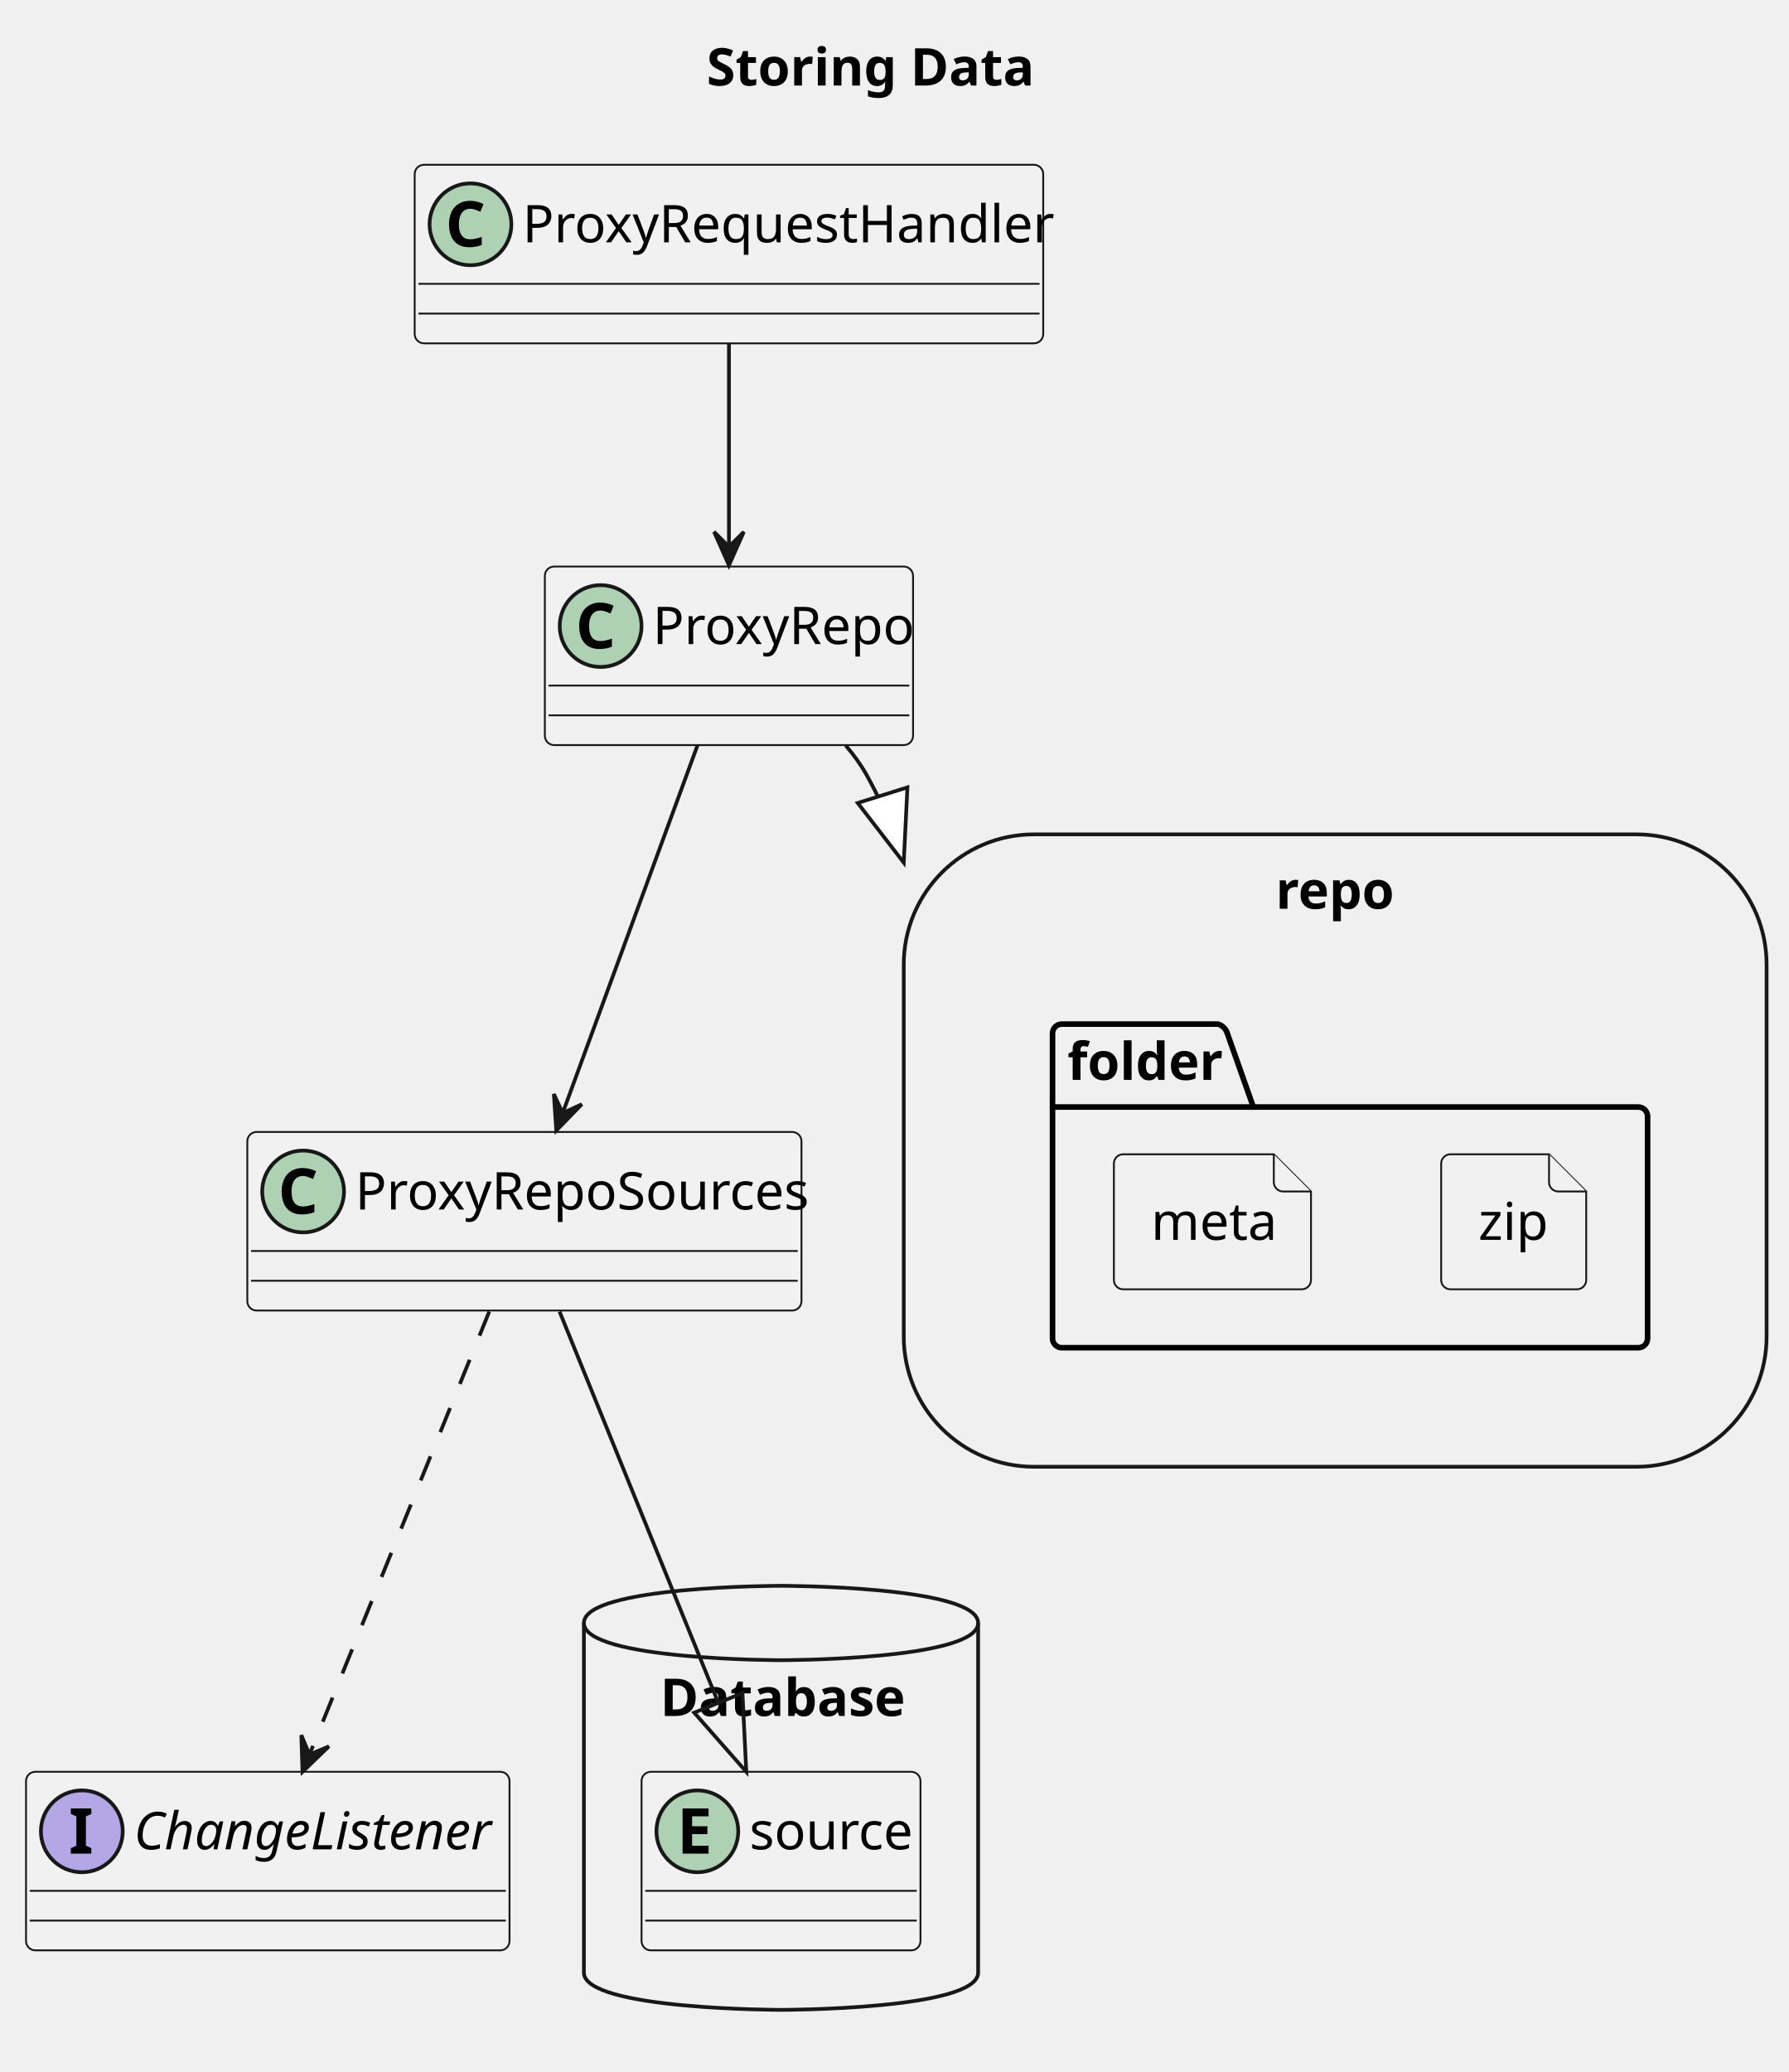
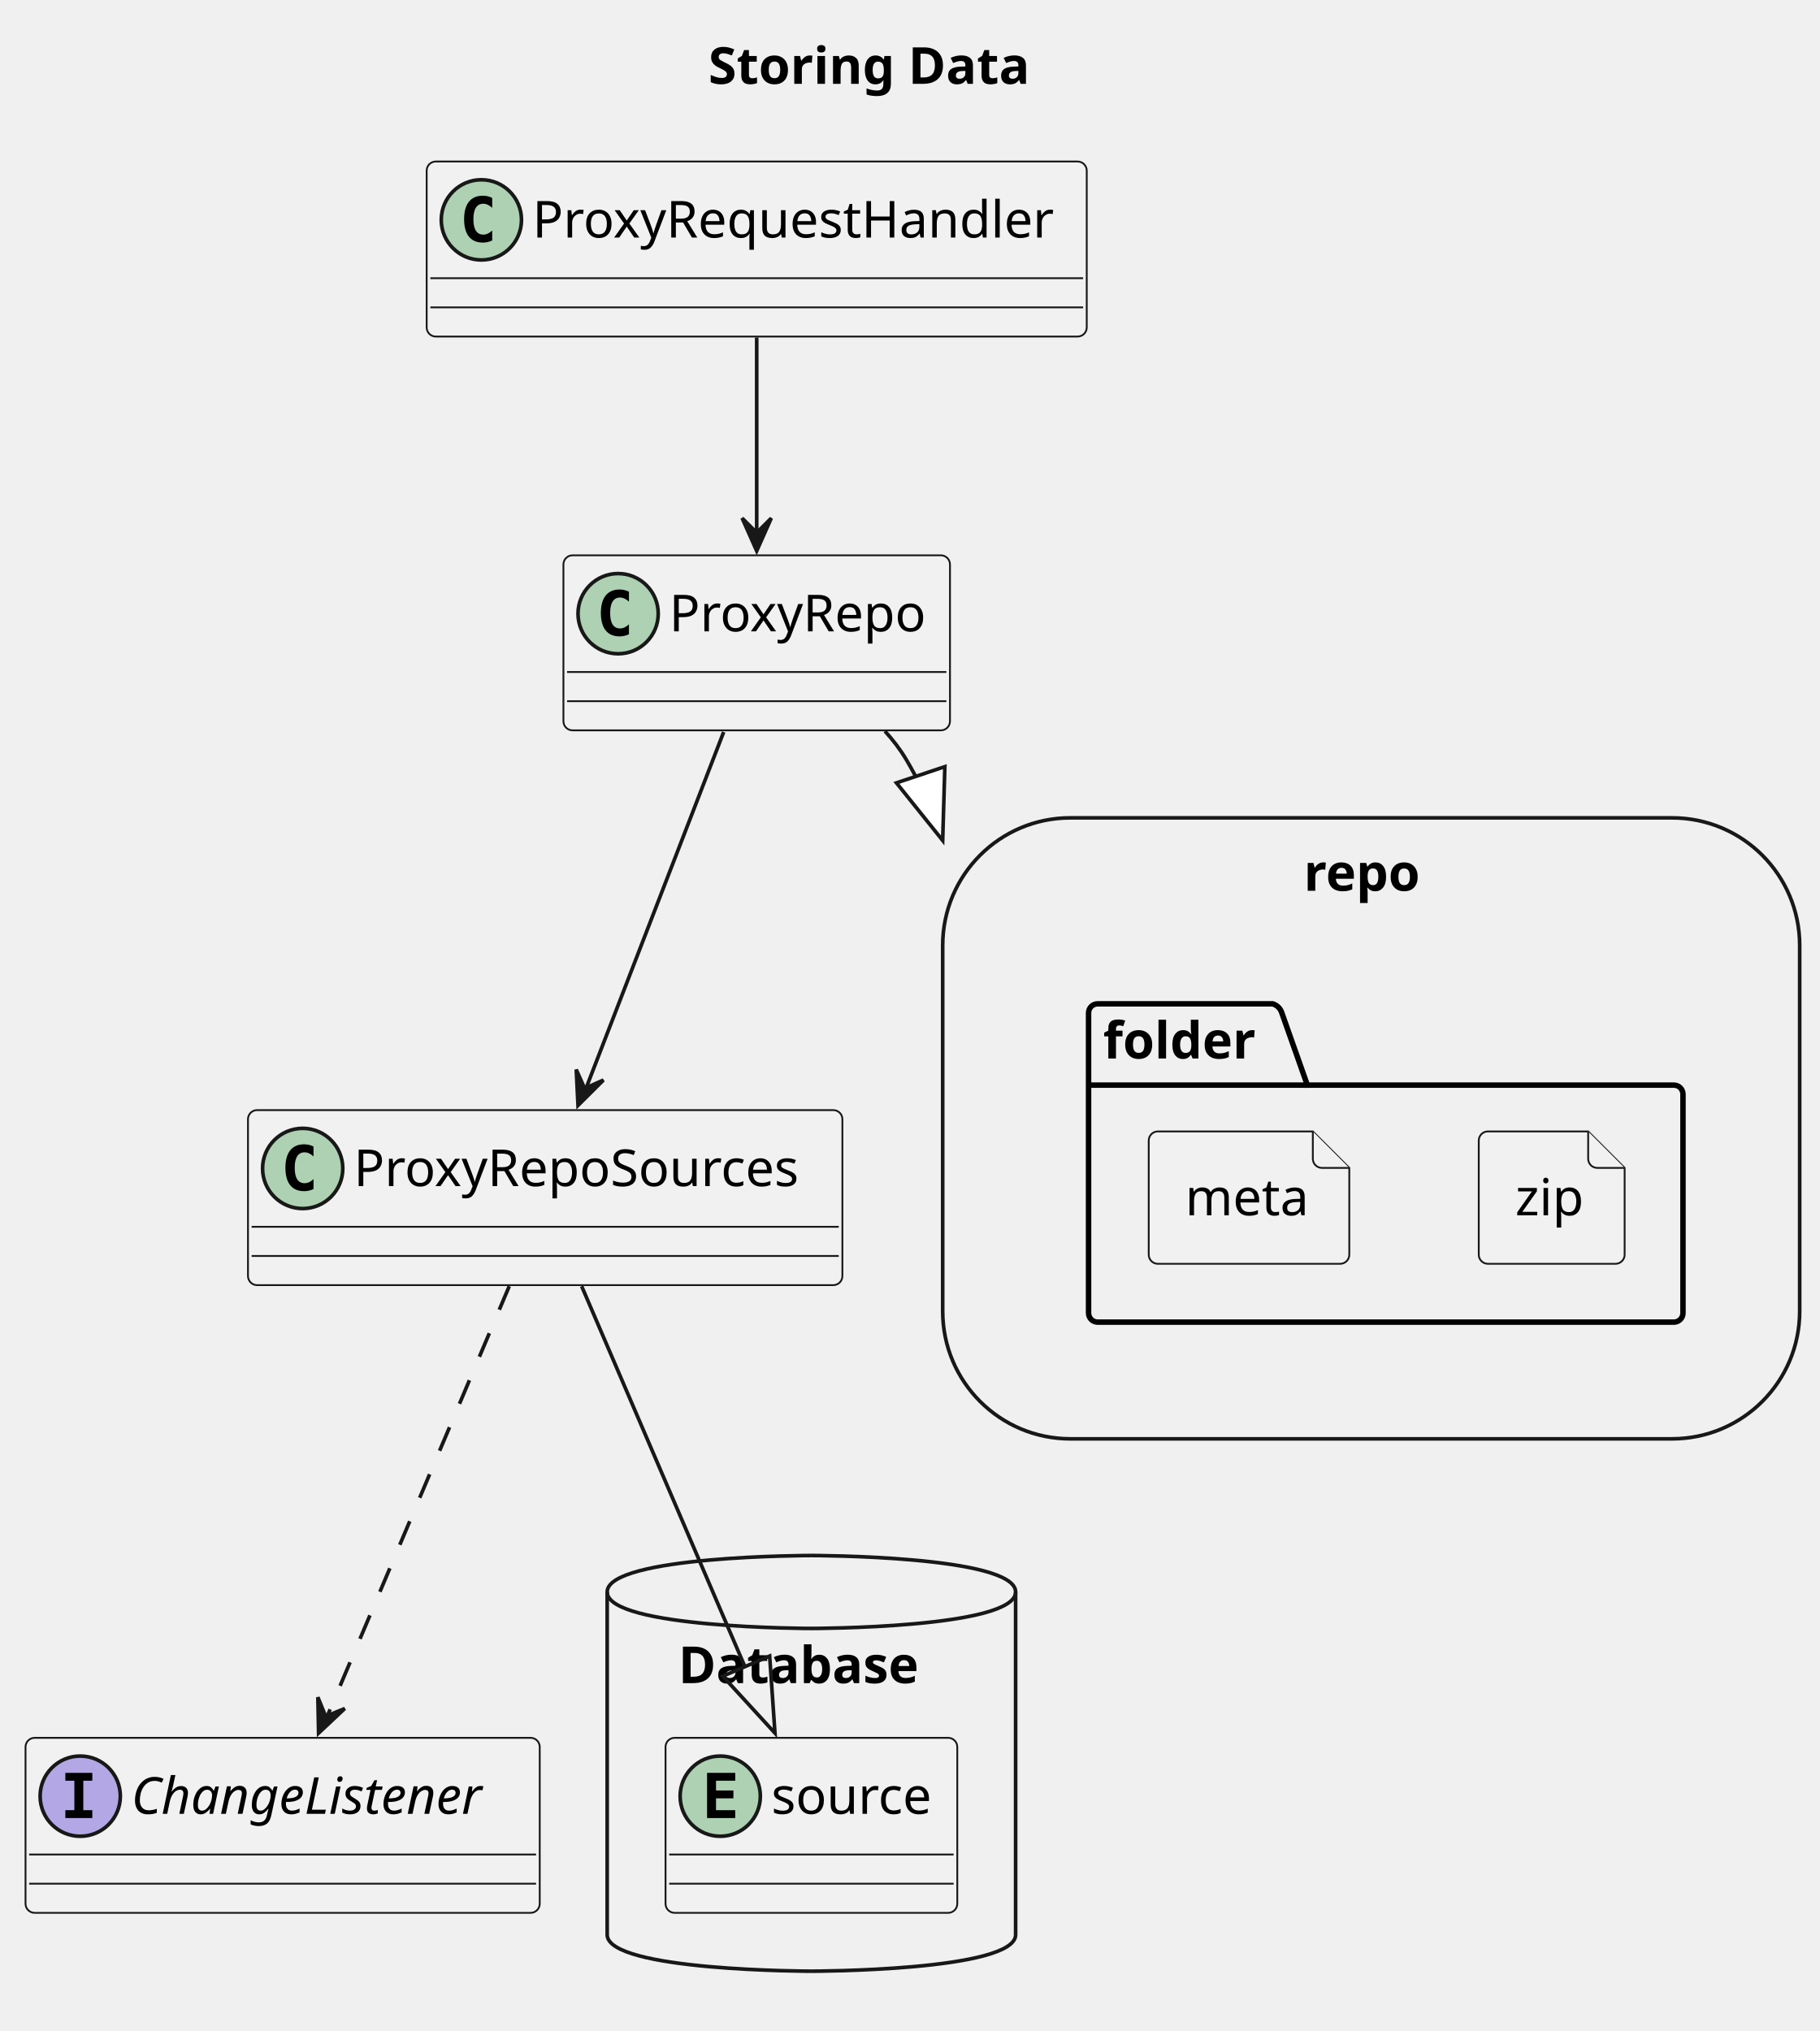
- <svg xmlns="http://www.w3.org/2000/svg" contentStyleType="text/css" height="557px" preserveAspectRatio="none" style="width:481px;height:557px;background:#FFFFFF;" version="1.1" viewBox="0 0 481 557" width="481px" zoomAndPan="magnify">
+ <svg xmlns="http://www.w3.org/2000/svg" contentStyleType="text/css" height="557px" preserveAspectRatio="none" style="width:499px;height:557px;background:#FFFFFF;" version="1.1" viewBox="0 0 499 557" width="499px" zoomAndPan="magnify">
  <defs />
  <g>
-     <text fill="#000000" font-family="sans-serif" font-size="14" font-weight="bold" lengthAdjust="spacing" textLength="87" x="190" y="22.995">Storing Data</text>
+     <text fill="#000000" font-family="sans-serif" font-size="14" font-weight="bold" lengthAdjust="spacing" textLength="97" x="194.25" y="22.995">Storing Data</text>
    <g id="cluster_repo">
-       <rect fill="none" height="170" rx="35" ry="35" style="stroke:#181818;stroke-width:1.0;" width="232" x="243" y="224.297" />
-       <text fill="#000000" font-family="sans-serif" font-size="14" font-weight="bold" lengthAdjust="spacing" textLength="32" x="343" y="244.292">repo</text>
+       <rect fill="none" height="170.3" rx="35" ry="35" style="stroke:#181818;stroke-width:1.0;" width="235" x="258.5" y="224.297" />
+       <text fill="#000000" font-family="sans-serif" font-size="14" font-weight="bold" lengthAdjust="spacing" textLength="37" x="357.5" y="244.292">repo</text>
    </g>
    <g id="cluster_folder">
-       <path d="M285.5,275.297 L327.5,275.297 A3.75,3.75 0 0 1 330,277.797 L337,297.594 L440.5,297.594 A2.5,2.5 0 0 1 443,300.094 L443,359.797 A2.5,2.5 0 0 1 440.5,362.297 L285.5,362.297 A2.5,2.5 0 0 1 283,359.797 L283,277.797 A2.5,2.5 0 0 1 285.5,275.297 " fill="none" style="stroke:#000000;stroke-width:1.5;" />
-       <line style="stroke:#000000;stroke-width:1.5;" x1="283" x2="337" y1="297.594" y2="297.594" />
-       <text fill="#000000" font-family="sans-serif" font-size="14" font-weight="bold" lengthAdjust="spacing" textLength="41" x="287" y="290.292">folder</text>
+       <path d="M301,275.297 L349,275.297 A3.75,3.75 0 0 1 351.5,277.797 L358.5,297.594 L459,297.594 A2.5,2.5 0 0 1 461.5,300.094 L461.5,360.097 A2.5,2.5 0 0 1 459,362.597 L301,362.597 A2.5,2.5 0 0 1 298.5,360.097 L298.5,277.797 A2.5,2.5 0 0 1 301,275.297 " fill="none" style="stroke:#000000;stroke-width:1.5;" />
+       <line style="stroke:#000000;stroke-width:1.5;" x1="298.5" x2="358.5" y1="297.594" y2="297.594" />
+       <text fill="#000000" font-family="sans-serif" font-size="14" font-weight="bold" lengthAdjust="spacing" textLength="47" x="302.5" y="290.292">folder</text>
    </g>
    <g id="cluster_Database">
-       <path d="M157,436.297 C157,426.297 210,426.297 210,426.297 C210,426.297 263,426.297 263,436.297 L263,530.297 C263,540.297 210,540.297 210,540.297 C210,540.297 157,540.297 157,530.297 L157,436.297 " fill="none" style="stroke:#181818;stroke-width:1.0;" />
-       <path d="M157,436.297 C157,446.297 210,446.297 210,446.297 C210,446.297 263,446.297 263,436.297 " fill="none" style="stroke:#181818;stroke-width:1.0;" />
-       <text fill="#000000" font-family="sans-serif" font-size="14" font-weight="bold" lengthAdjust="spacing" textLength="65" x="177.5" y="461.292">Database</text>
+       <path d="M166.5,436.597 C166.5,426.597 222.5,426.597 222.5,426.597 C222.5,426.597 278.5,426.597 278.5,436.597 L278.5,530.597 C278.5,540.597 222.5,540.597 222.5,540.597 C222.5,540.597 166.5,540.597 166.5,530.597 L166.5,436.597 " fill="none" style="stroke:#181818;stroke-width:1.0;" />
+       <path d="M166.5,436.597 C166.5,446.597 222.5,446.597 222.5,446.597 C222.5,446.597 278.5,446.597 278.5,436.597 " fill="none" style="stroke:#181818;stroke-width:1.0;" />
+       <text fill="#000000" font-family="sans-serif" font-size="14" font-weight="bold" lengthAdjust="spacing" textLength="73" x="186" y="461.592">Database</text>
    </g>
    <g id="elem_zip">
-       <path d="M387.5,312.797 L387.5,344.094 A2.5,2.5 0 0 0 390,346.594 L424,346.594 A2.5,2.5 0 0 0 426.5,344.094 L426.5,320.297 L416.5,310.297 L390,310.297 A2.5,2.5 0 0 0 387.5,312.797 " fill="#F1F1F1" style="stroke:#181818;stroke-width:0.5;" />
-       <path d="M416.5,310.297 L416.5,317.797 A2.5,2.5 0 0 0 419,320.297 L426.5,320.297 " fill="#F1F1F1" style="stroke:#181818;stroke-width:0.5;" />
-       <text fill="#000000" font-family="sans-serif" font-size="14" lengthAdjust="spacing" textLength="19" x="397.5" y="333.292">zip</text>
+       <path d="M405.5,312.797 L405.5,344.094 A2.5,2.5 0 0 0 408,346.594 L443,346.594 A2.5,2.5 0 0 0 445.5,344.094 L445.5,320.297 L435.5,310.297 L408,310.297 A2.5,2.5 0 0 0 405.5,312.797 " fill="#F1F1F1" style="stroke:#181818;stroke-width:0.5;" />
+       <path d="M435.5,310.297 L435.5,317.797 A2.5,2.5 0 0 0 438,320.297 L445.5,320.297 " fill="#F1F1F1" style="stroke:#181818;stroke-width:0.5;" />
+       <text fill="#000000" font-family="sans-serif" font-size="14" lengthAdjust="spacing" textLength="20" x="415.5" y="333.292">zip</text>
    </g>
    <g id="elem_meta">
-       <path d="M299.5,312.797 L299.5,344.094 A2.5,2.5 0 0 0 302,346.594 L350,346.594 A2.5,2.5 0 0 0 352.5,344.094 L352.5,320.297 L342.5,310.297 L302,310.297 A2.5,2.5 0 0 0 299.5,312.797 " fill="#F1F1F1" style="stroke:#181818;stroke-width:0.5;" />
-       <path d="M342.5,310.297 L342.5,317.797 A2.5,2.5 0 0 0 345,320.297 L352.5,320.297 " fill="#F1F1F1" style="stroke:#181818;stroke-width:0.5;" />
-       <text fill="#000000" font-family="sans-serif" font-size="14" lengthAdjust="spacing" textLength="33" x="309.5" y="333.292">meta</text>
+       <path d="M315,312.797 L315,344.094 A2.5,2.5 0 0 0 317.5,346.594 L367.5,346.594 A2.5,2.5 0 0 0 370,344.094 L370,320.297 L360,310.297 L317.5,310.297 A2.5,2.5 0 0 0 315,312.797 " fill="#F1F1F1" style="stroke:#181818;stroke-width:0.5;" />
+       <path d="M360,310.297 L360,317.797 A2.5,2.5 0 0 0 362.5,320.297 L370,320.297 " fill="#F1F1F1" style="stroke:#181818;stroke-width:0.5;" />
+       <text fill="#000000" font-family="sans-serif" font-size="14" lengthAdjust="spacing" textLength="35" x="325" y="333.292">meta</text>
    </g>
    <g id="elem_source">
-       <rect codeLine="25" fill="#F1F1F1" height="48" id="source" rx="2.5" ry="2.5" style="stroke:#181818;stroke-width:0.5;" width="75" x="172.5" y="476.297" />
-       <ellipse cx="187.5" cy="492.297" fill="#ADD1B2" rx="11" ry="11" style="stroke:#181818;stroke-width:1.0;" />
-       <path d="M190.516,498.297 L183.531,498.297 L183.531,486.156 L190.516,486.156 L190.516,488.266 L186.094,488.266 L186.094,490.938 L190.203,490.938 L190.203,493.047 L186.094,493.047 L186.094,496.172 L190.516,496.172 L190.516,498.297 Z " fill="#000000" />
-       <text fill="#000000" font-family="sans-serif" font-size="14" lengthAdjust="spacing" textLength="43" x="201.5" y="497.144">source</text>
-       <line style="stroke:#181818;stroke-width:0.5;" x1="173.5" x2="246.5" y1="508.297" y2="508.297" />
-       <line style="stroke:#181818;stroke-width:0.5;" x1="173.5" x2="246.5" y1="516.297" y2="516.297" />
+       <rect codeLine="25" fill="#F1F1F1" height="48" id="source" rx="2.5" ry="2.5" style="stroke:#181818;stroke-width:0.5;" width="80" x="182.5" y="476.597" />
+       <ellipse cx="197.5" cy="492.597" fill="#ADD1B2" rx="11" ry="11" style="stroke:#181818;stroke-width:1.0;" />
+       <path d="M201.609,498.597 L193.891,498.597 L193.891,486.206 L201.609,486.206 L201.609,488.363 L196.344,488.363 L196.344,491.034 L201.109,491.034 L201.109,493.191 L196.344,493.191 L196.344,496.441 L201.609,496.441 L201.609,498.597 Z " fill="#000000" />
+       <text fill="#000000" font-family="sans-serif" font-size="14" lengthAdjust="spacing" textLength="48" x="211.5" y="497.444">source</text>
+       <line style="stroke:#181818;stroke-width:0.5;" x1="183.5" x2="261.5" y1="508.597" y2="508.597" />
+       <line style="stroke:#181818;stroke-width:0.5;" x1="183.5" x2="261.5" y1="516.597" y2="516.597" />
    </g>
    <g id="elem_ProxyRequestHandler">
-       <rect codeLine="4" fill="#F1F1F1" height="48" id="ProxyRequestHandler" rx="2.5" ry="2.5" style="stroke:#181818;stroke-width:0.5;" width="169" x="111.5" y="44.297" />
-       <ellipse cx="126.5" cy="60.297" fill="#ADD1B2" rx="11" ry="11" style="stroke:#181818;stroke-width:1.0;" />
-       <path d="M126.438,56.125 Q125.688,56.125 125.125,56.422 Q124.562,56.703 124.172,57.234 Q123.781,57.766 123.578,58.547 Q123.391,59.312 123.391,60.266 Q123.391,61.234 123.562,62 Q123.75,62.75 124.109,63.266 Q124.484,63.781 125.062,64.062 Q125.641,64.328 126.438,64.328 Q127.172,64.328 127.906,64.156 Q128.656,63.984 129.531,63.688 L129.531,65.844 Q129.125,66 128.734,66.125 Q128.344,66.234 127.938,66.312 Q127.531,66.391 127.109,66.422 Q126.688,66.469 126.188,66.469 Q124.781,66.469 123.75,66.016 Q122.734,65.562 122.062,64.75 Q121.391,63.938 121.062,62.797 Q120.734,61.641 120.734,60.25 Q120.734,58.875 121.109,57.719 Q121.484,56.562 122.203,55.734 Q122.922,54.906 123.984,54.453 Q125.047,53.984 126.438,53.984 Q127.344,53.984 128.25,54.219 Q129.156,54.438 129.984,54.844 L129.156,56.938 Q128.469,56.609 127.781,56.375 Q127.094,56.125 126.438,56.125 Z " fill="#000000" />
-       <text fill="#000000" font-family="sans-serif" font-size="14" lengthAdjust="spacing" textLength="137" x="140.5" y="65.144">ProxyRequestHandler</text>
-       <line style="stroke:#181818;stroke-width:0.5;" x1="112.5" x2="279.5" y1="76.297" y2="76.297" />
-       <line style="stroke:#181818;stroke-width:0.5;" x1="112.5" x2="279.5" y1="84.297" y2="84.297" />
+       <rect codeLine="4" fill="#F1F1F1" height="48" id="ProxyRequestHandler" rx="2.5" ry="2.5" style="stroke:#181818;stroke-width:0.5;" width="181" x="117" y="44.297" />
+       <ellipse cx="132" cy="60.297" fill="#ADD1B2" rx="11" ry="11" style="stroke:#181818;stroke-width:1.0;" />
+       <path d="M134.969,65.938 Q134.391,66.234 133.75,66.375 Q133.109,66.531 132.406,66.531 Q129.906,66.531 128.578,64.891 Q127.266,63.234 127.266,60.109 Q127.266,56.984 128.578,55.328 Q129.906,53.672 132.406,53.672 Q133.109,53.672 133.75,53.828 Q134.406,53.984 134.969,54.281 L134.969,57 Q134.344,56.422 133.75,56.156 Q133.156,55.875 132.531,55.875 Q131.188,55.875 130.5,56.953 Q129.812,58.016 129.812,60.109 Q129.812,62.203 130.5,63.281 Q131.188,64.344 132.531,64.344 Q133.156,64.344 133.75,64.078 Q134.344,63.797 134.969,63.219 L134.969,65.938 Z " fill="#000000" />
+       <text fill="#000000" font-family="sans-serif" font-size="14" lengthAdjust="spacing" textLength="149" x="146" y="65.144">ProxyRequestHandler</text>
+       <line style="stroke:#181818;stroke-width:0.5;" x1="118" x2="297" y1="76.297" y2="76.297" />
+       <line style="stroke:#181818;stroke-width:0.5;" x1="118" x2="297" y1="84.297" y2="84.297" />
    </g>
    <g id="elem_ProxyRepo">
-       <rect codeLine="7" fill="#F1F1F1" height="48" id="ProxyRepo" rx="2.5" ry="2.5" style="stroke:#181818;stroke-width:0.5;" width="99" x="146.5" y="152.297" />
-       <ellipse cx="161.5" cy="168.297" fill="#ADD1B2" rx="11" ry="11" style="stroke:#181818;stroke-width:1.0;" />
-       <path d="M161.438,164.125 Q160.688,164.125 160.125,164.422 Q159.562,164.703 159.172,165.234 Q158.781,165.766 158.578,166.547 Q158.391,167.312 158.391,168.266 Q158.391,169.234 158.562,170 Q158.75,170.75 159.109,171.266 Q159.484,171.781 160.062,172.062 Q160.641,172.328 161.438,172.328 Q162.172,172.328 162.906,172.156 Q163.656,171.984 164.531,171.688 L164.531,173.844 Q164.125,174 163.734,174.125 Q163.344,174.234 162.938,174.312 Q162.531,174.391 162.109,174.422 Q161.688,174.469 161.188,174.469 Q159.781,174.469 158.75,174.016 Q157.734,173.562 157.062,172.75 Q156.391,171.938 156.062,170.797 Q155.734,169.641 155.734,168.25 Q155.734,166.875 156.109,165.719 Q156.484,164.562 157.203,163.734 Q157.922,162.906 158.984,162.453 Q160.047,161.984 161.438,161.984 Q162.344,161.984 163.25,162.219 Q164.156,162.438 164.984,162.844 L164.156,164.938 Q163.469,164.609 162.781,164.375 Q162.094,164.125 161.438,164.125 Z " fill="#000000" />
-       <text fill="#000000" font-family="sans-serif" font-size="14" lengthAdjust="spacing" textLength="67" x="175.5" y="173.144">ProxyRepo</text>
-       <line style="stroke:#181818;stroke-width:0.5;" x1="147.5" x2="244.5" y1="184.297" y2="184.297" />
-       <line style="stroke:#181818;stroke-width:0.5;" x1="147.5" x2="244.5" y1="192.297" y2="192.297" />
+       <rect codeLine="7" fill="#F1F1F1" height="48" id="ProxyRepo" rx="2.5" ry="2.5" style="stroke:#181818;stroke-width:0.5;" width="106" x="154.5" y="152.297" />
+       <ellipse cx="169.5" cy="168.297" fill="#ADD1B2" rx="11" ry="11" style="stroke:#181818;stroke-width:1.0;" />
+       <path d="M172.469,173.938 Q171.891,174.234 171.25,174.375 Q170.609,174.531 169.906,174.531 Q167.406,174.531 166.078,172.891 Q164.766,171.234 164.766,168.109 Q164.766,164.984 166.078,163.328 Q167.406,161.672 169.906,161.672 Q170.609,161.672 171.25,161.828 Q171.906,161.984 172.469,162.281 L172.469,165 Q171.844,164.422 171.25,164.156 Q170.656,163.875 170.031,163.875 Q168.688,163.875 168,164.953 Q167.312,166.016 167.312,168.109 Q167.312,170.203 168,171.281 Q168.688,172.344 170.031,172.344 Q170.656,172.344 171.25,172.078 Q171.844,171.797 172.469,171.219 L172.469,173.938 Z " fill="#000000" />
+       <text fill="#000000" font-family="sans-serif" font-size="14" lengthAdjust="spacing" textLength="74" x="183.5" y="173.144">ProxyRepo</text>
+       <line style="stroke:#181818;stroke-width:0.5;" x1="155.5" x2="259.5" y1="184.297" y2="184.297" />
+       <line style="stroke:#181818;stroke-width:0.5;" x1="155.5" x2="259.5" y1="192.297" y2="192.297" />
    </g>
    <g id="elem_ProxyRepoSources">
-       <rect codeLine="10" fill="#F1F1F1" height="48" id="ProxyRepoSources" rx="2.5" ry="2.5" style="stroke:#181818;stroke-width:0.5;" width="149" x="66.5" y="304.297" />
-       <ellipse cx="81.5" cy="320.297" fill="#ADD1B2" rx="11" ry="11" style="stroke:#181818;stroke-width:1.0;" />
-       <path d="M81.438,316.125 Q80.688,316.125 80.125,316.422 Q79.562,316.703 79.172,317.234 Q78.781,317.766 78.578,318.547 Q78.391,319.312 78.391,320.266 Q78.391,321.234 78.562,322 Q78.75,322.75 79.109,323.266 Q79.484,323.781 80.062,324.062 Q80.641,324.328 81.438,324.328 Q82.172,324.328 82.906,324.156 Q83.656,323.984 84.531,323.688 L84.531,325.844 Q84.125,326 83.734,326.125 Q83.344,326.234 82.938,326.312 Q82.531,326.391 82.109,326.422 Q81.688,326.469 81.188,326.469 Q79.781,326.469 78.75,326.016 Q77.734,325.562 77.062,324.75 Q76.391,323.938 76.062,322.797 Q75.734,321.641 75.734,320.25 Q75.734,318.875 76.109,317.719 Q76.484,316.562 77.203,315.734 Q77.922,314.906 78.984,314.453 Q80.047,313.984 81.438,313.984 Q82.344,313.984 83.25,314.219 Q84.156,314.438 84.984,314.844 L84.156,316.938 Q83.469,316.609 82.781,316.375 Q82.094,316.125 81.438,316.125 Z " fill="#000000" />
-       <text fill="#000000" font-family="sans-serif" font-size="14" lengthAdjust="spacing" textLength="117" x="95.5" y="325.144">ProxyRepoSources</text>
-       <line style="stroke:#181818;stroke-width:0.5;" x1="67.5" x2="214.5" y1="336.297" y2="336.297" />
-       <line style="stroke:#181818;stroke-width:0.5;" x1="67.5" x2="214.5" y1="344.297" y2="344.297" />
+       <rect codeLine="10" fill="#F1F1F1" height="48" id="ProxyRepoSources" rx="2.5" ry="2.5" style="stroke:#181818;stroke-width:0.5;" width="163" x="68" y="304.447" />
+       <ellipse cx="83" cy="320.447" fill="#ADD1B2" rx="11" ry="11" style="stroke:#181818;stroke-width:1.0;" />
+       <path d="M85.969,326.087 Q85.391,326.384 84.75,326.525 Q84.109,326.681 83.406,326.681 Q80.906,326.681 79.578,325.041 Q78.266,323.384 78.266,320.259 Q78.266,317.134 79.578,315.478 Q80.906,313.822 83.406,313.822 Q84.109,313.822 84.75,313.978 Q85.406,314.134 85.969,314.431 L85.969,317.15 Q85.344,316.572 84.75,316.306 Q84.156,316.025 83.531,316.025 Q82.188,316.025 81.5,317.103 Q80.812,318.166 80.812,320.259 Q80.812,322.353 81.5,323.431 Q82.188,324.494 83.531,324.494 Q84.156,324.494 84.75,324.228 Q85.344,323.947 85.969,323.369 L85.969,326.087 Z " fill="#000000" />
+       <text fill="#000000" font-family="sans-serif" font-size="14" lengthAdjust="spacing" textLength="131" x="97" y="325.294">ProxyRepoSources</text>
+       <line style="stroke:#181818;stroke-width:0.5;" x1="69" x2="230" y1="336.447" y2="336.447" />
+       <line style="stroke:#181818;stroke-width:0.5;" x1="69" x2="230" y1="344.447" y2="344.447" />
    </g>
    <g id="elem_ChangeListener">
-       <rect codeLine="30" fill="#F1F1F1" height="48" id="ChangeListener" rx="2.5" ry="2.5" style="stroke:#181818;stroke-width:0.5;" width="130" x="7" y="476.297" />
-       <ellipse cx="22" cy="492.297" fill="#B4A7E5" rx="11" ry="11" style="stroke:#181818;stroke-width:1.0;" />
-       <path d="M24.562,498.297 L19.047,498.297 L19.047,496.828 L20.531,496.156 L20.531,488.297 L19.047,487.625 L19.047,486.156 L24.562,486.156 L24.562,487.625 L23.094,488.297 L23.094,496.156 L24.562,496.828 L24.562,498.297 Z " fill="#000000" />
-       <text fill="#000000" font-family="sans-serif" font-size="14" font-style="italic" lengthAdjust="spacing" textLength="98" x="36" y="497.144">ChangeListener</text>
-       <line style="stroke:#181818;stroke-width:0.5;" x1="8" x2="136" y1="508.297" y2="508.297" />
-       <line style="stroke:#181818;stroke-width:0.5;" x1="8" x2="136" y1="516.297" y2="516.297" />
+       <rect codeLine="30" fill="#F1F1F1" height="48" id="ChangeListener" rx="2.5" ry="2.5" style="stroke:#181818;stroke-width:0.5;" width="141" x="7" y="476.597" />
+       <ellipse cx="22" cy="492.597" fill="#B4A7E5" rx="11" ry="11" style="stroke:#181818;stroke-width:1.0;" />
+       <path d="M17.922,488.363 L17.922,486.206 L25.312,486.206 L25.312,488.363 L22.844,488.363 L22.844,496.441 L25.312,496.441 L25.312,498.597 L17.922,498.597 L17.922,496.441 L20.391,496.441 L20.391,488.363 L17.922,488.363 Z " fill="#000000" />
+       <text fill="#000000" font-family="sans-serif" font-size="14" font-style="italic" lengthAdjust="spacing" textLength="109" x="36" y="497.444">ChangeListener</text>
+       <line style="stroke:#181818;stroke-width:0.5;" x1="8" x2="147" y1="508.597" y2="508.597" />
+       <line style="stroke:#181818;stroke-width:0.5;" x1="8" x2="147" y1="516.597" y2="516.597" />
    </g>
    <g id="link_ProxyRequestHandler_ProxyRepo">
-       <path codeLine="33" d="M196,92.297 C196,108.297 196,129.747 196,146.827 " fill="none" id="ProxyRequestHandler-to-ProxyRepo" style="stroke:#181818;stroke-width:1.0;" />
-       <polygon fill="#181818" points="196,151.977,200,142.977,196,146.977,192,142.977,196,151.977" style="stroke:#181818;stroke-width:1.0;" />
+       <path codeLine="33" d="M207.5,92.567 C207.5,108.437 207.5,129.587 207.5,146.527 " fill="none" id="ProxyRequestHandler-to-ProxyRepo" style="stroke:#181818;stroke-width:1.0;" />
+       <polygon fill="#181818" points="207.5,151.097,211.5,142.097,207.5,146.097,203.5,142.097,207.5,151.097" style="stroke:#181818;stroke-width:1.0;" />
    </g>
    <g id="link_ProxyRepo_repo">
-       <path codeLine="34" d="M227.4,200.407 C229.53,202.887 231.44,205.517 233,208.297 C236.224,214.036 238.927,220.164 241.188,226.499 C241.754,228.082 242.291,229.679 242.803,231.286 C242.867,231.486 242.93,231.687 242.994,231.888 " fill="none" id="ProxyRepo-to-repo" style="stroke:#181818;stroke-width:1.0;" />
-       <polygon fill="#FFFFFF" points="242.994,231.888,243.984,211.664,230.626,215.856,242.994,231.888" style="stroke:#181818;stroke-width:1.0;" />
+       <path codeLine="34" d="M242.66,200.517 C244.87,202.937 246.86,205.537 248.5,208.297 C251.869,213.961 254.681,220.035 257.022,226.332 C257.315,227.119 257.601,227.91 257.879,228.703 C258.018,229.1 258.155,229.498 258.291,229.897 C258.358,230.096 258.426,230.295 258.493,230.495 " fill="none" id="ProxyRepo-to-repo" style="stroke:#181818;stroke-width:1.0;" />
+       <polygon fill="#FFFFFF" points="258.493,230.495,259.093,210.255,245.819,214.703,258.493,230.495" style="stroke:#181818;stroke-width:1.0;" />
    </g>
    <g id="link_ProxyRepo_ProxyRepoSources">
-       <path codeLine="35" d="M187.53,200.407 C177.78,226.977 161.79,270.587 151.33,299.117 " fill="none" id="ProxyRepo-to-ProxyRepoSources" style="stroke:#181818;stroke-width:1.0;" />
-       <polygon fill="#181818" points="149.57,303.917,156.431,296.851,151.296,299.224,148.922,294.089,149.57,303.917" style="stroke:#181818;stroke-width:1.0;" />
+       <path codeLine="35" d="M198.44,200.757 C188.22,227.207 171.61,270.207 160.62,298.667 " fill="none" id="ProxyRepo-to-ProxyRepoSources" style="stroke:#181818;stroke-width:1.0;" />
+       <polygon fill="#181818" points="158.5,303.157,165.476,296.204,160.303,298.493,158.014,293.32,158.5,303.157" style="stroke:#181818;stroke-width:1.0;" />
    </g>
    <g id="link_ProxyRepoSources_source">
-       <path codeLine="36" d="M150.45,352.577 C161.39,379.537 179.63,424.467 193.04,457.517 " fill="none" id="ProxyRepoSources-to-source" style="stroke:#181818;stroke-width:1.0;" />
-       <polygon fill="none" points="199.63,455.137,200.66,476.297,186.66,460.397,199.63,455.137" style="stroke:#181818;stroke-width:1.0;" />
+       <path codeLine="36" d="M159.5,352.747 C170.99,379.527 190.08,424.027 204.24,457.037 " fill="none" id="ProxyRepoSources-to-source" style="stroke:#181818;stroke-width:1.0;" />
+       <polygon fill="none" points="211.05,454.167,212.51,475.307,198.19,459.687,211.05,454.167" style="stroke:#181818;stroke-width:1.0;" />
    </g>
    <g id="link_ProxyRepoSources_ChangeListener">
-       <path codeLine="37" d="M131.55,352.577 C118.96,383.607 96.7,438.447 83.25,471.567 " fill="none" id="ProxyRepoSources-to-ChangeListener" style="stroke:#181818;stroke-width:1.0;stroke-dasharray:7.0,7.0;" />
-       <polygon fill="#181818" points="81.34,476.297,88.433,469.464,83.222,471.664,81.021,466.453,81.34,476.297" style="stroke:#181818;stroke-width:1.0;" />
+       <path codeLine="37" d="M139.64,352.747 C126.59,383.597 103.59,437.937 89.53,471.157 " fill="none" id="ProxyRepoSources-to-ChangeListener" style="stroke:#181818;stroke-width:1.0;stroke-dasharray:7.0,7.0;" />
+       <polygon fill="#181818" points="87.36,475.307,94.539,468.564,89.3,470.699,87.166,465.46,87.36,475.307" style="stroke:#181818;stroke-width:1.0;" />
    </g>
  </g>
</svg>
